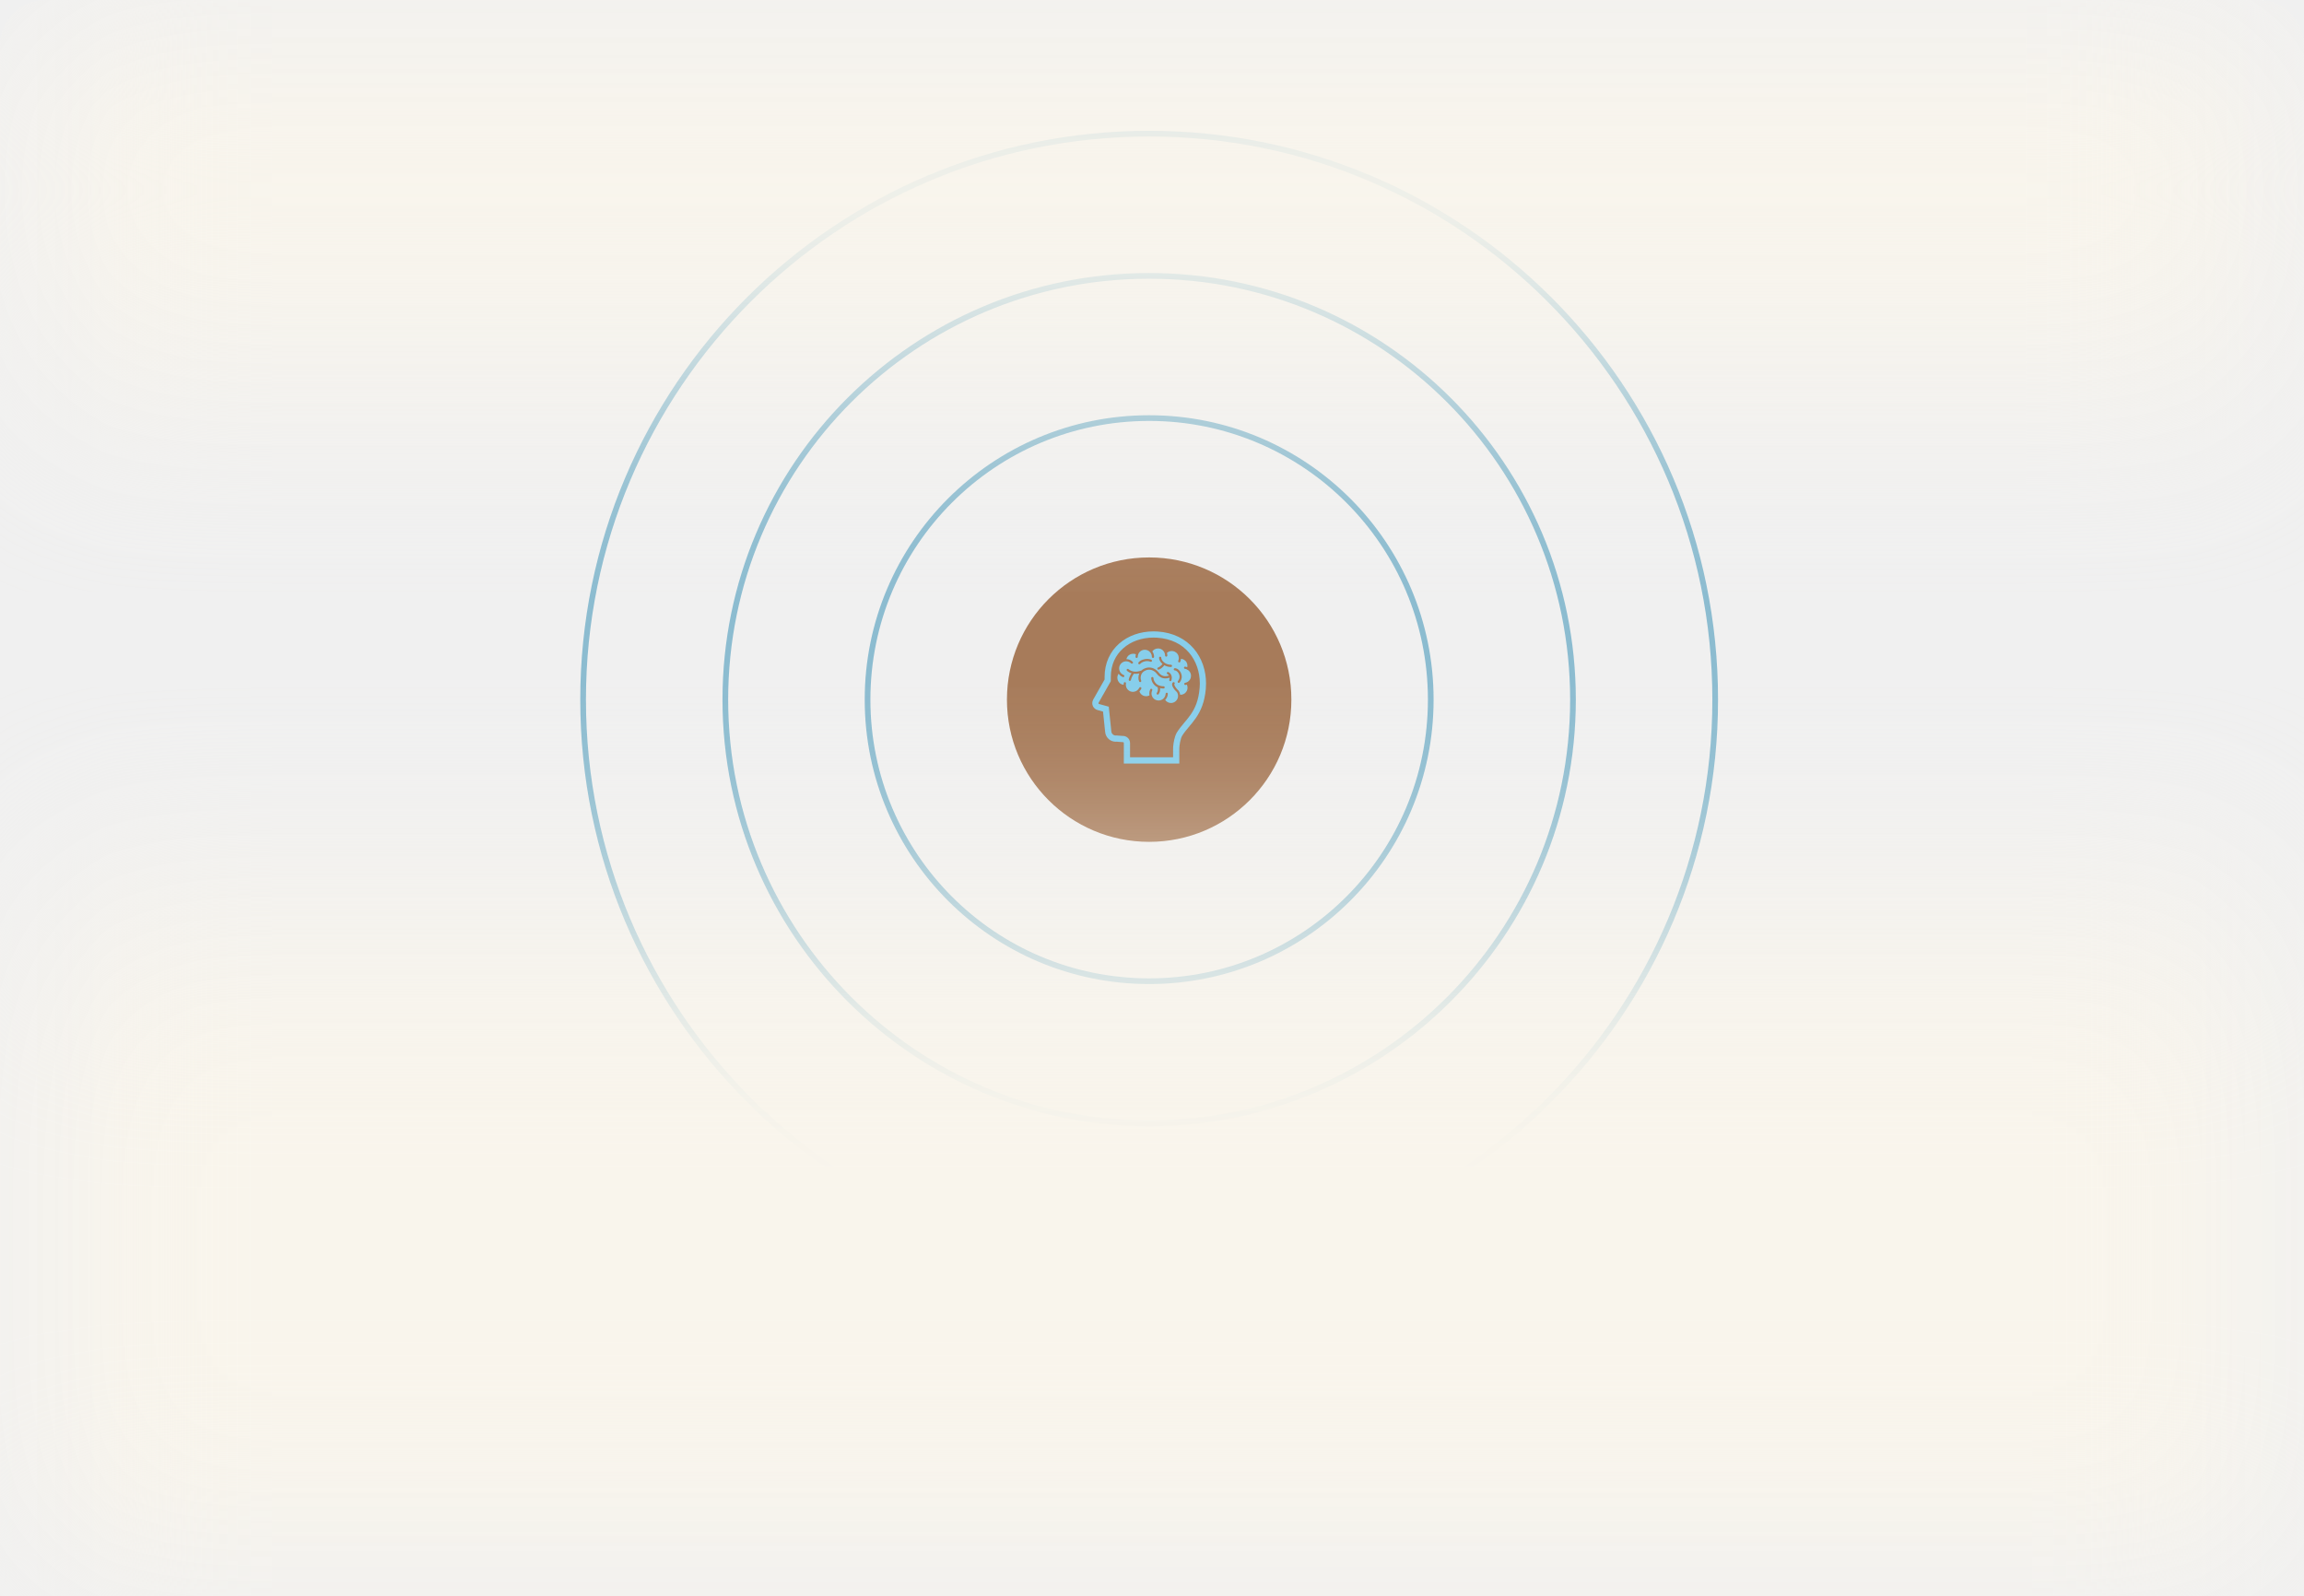
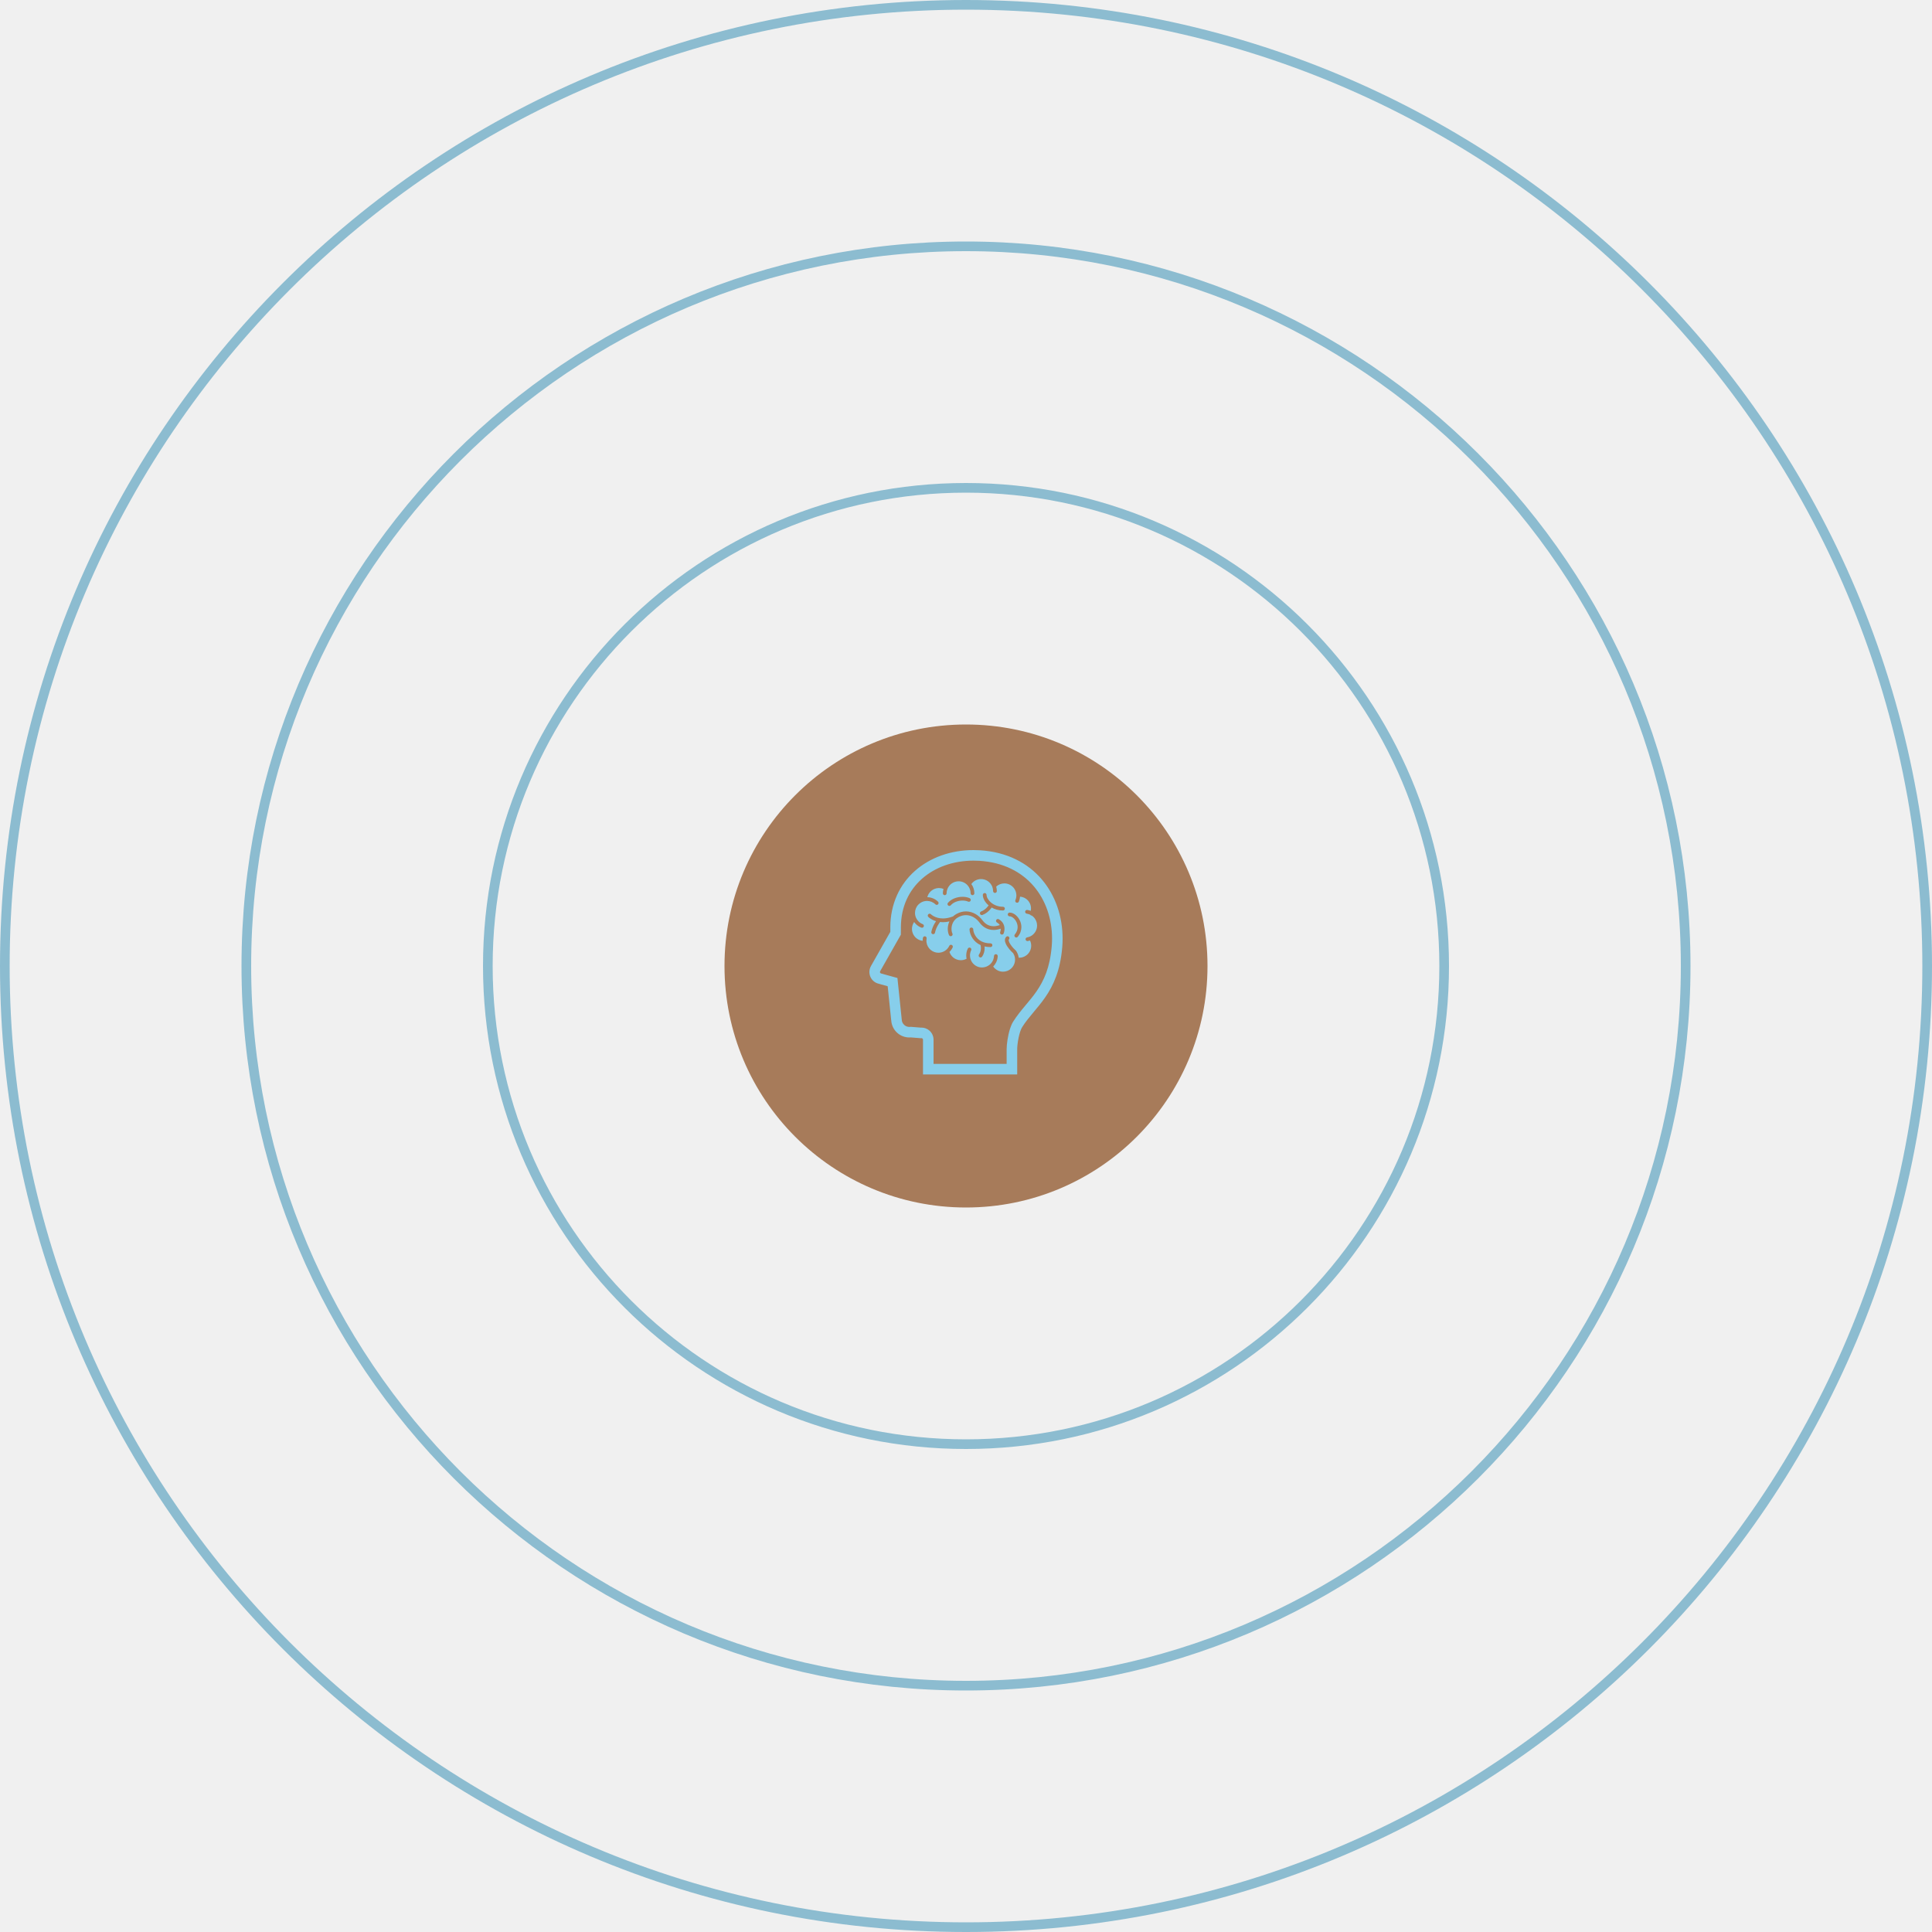
- <svg xmlns="http://www.w3.org/2000/svg" viewBox="0 0 405 280.5" fill="none" id="b1be3cf6" x="0" y="0">
-   <g id="HOMEPAGE" data-node-id="146:153" clip-path="url(#clip0_146_153)">
-     <g id="OUR APPROACH " data-node-id="191:289">
-       <g id="Frame 2147224307" data-node-id="191:292">
-         <g id="Frame 2147224302" data-node-id="191:293">
-           <g clip-path="url(#clip6_146_153)">
-             <g id="Frame 2147224305" data-node-id="191:294">
-               <circle id="Ellipse 2829" data-node-id="191:295" cx="202" cy="123" r="74.5" stroke="#73AFC8" stroke-opacity="0.8" />
-               <circle id="Ellipse 2830" data-node-id="191:296" cx="202" cy="123" r="49.5" stroke="#73AFC8" stroke-opacity="0.8" />
-               <circle id="Ellipse 2831" data-node-id="191:297" cx="202" cy="123" r="99.5" stroke="#73AFC8" stroke-opacity="0.8" />
-               <g id="Frame 2147224304" data-node-id="191:298">
-                 <circle id="Ellipse 2833" data-node-id="191:299" cx="202" cy="123" r="25" fill="#A77B5A" />
-                 <g id="Group_14" data-node-id="191:300">
-                   <path id="Vector_22" data-node-id="191:301" d="M209.002,117.94c-0.058,-0.06 -0.123,-0.11 -0.195,-0.16l-0.073,-0.01c-0.039,-0.02 -0.069,-0.05 -0.089,-0.08c-0.115,-0.06 -0.234,-0.09 -0.356,-0.11c-0.106,-0.01 -0.18,-0.11 -0.164,-0.22c0.014,-0.1 0.112,-0.18 0.218,-0.16c0.12,0.02 0.241,0.05 0.357,0.09c0.019,-0.08 0.029,-0.17 0.029,-0.26c0,-0.19 -0.045,-0.38 -0.14,-0.56c-0.109,-0.21 -0.268,-0.37 -0.455,-0.48c-0.164,-0.1 -0.349,-0.15 -0.539,-0.17c-0.013,0.18 -0.055,0.35 -0.126,0.52c-0.043,0.09 -0.157,0.14 -0.255,0.1c-0.098,-0.05 -0.144,-0.16 -0.101,-0.26c0.069,-0.16 0.101,-0.32 0.102,-0.49l-0.003,-0.07c-0.013,-0.23 -0.088,-0.45 -0.217,-0.63c-0.128,-0.19 -0.308,-0.34 -0.532,-0.44c-0.161,-0.07 -0.327,-0.1 -0.491,-0.1c-0.314,0 -0.618,0.12 -0.848,0.33c0.043,0.15 0.068,0.3 0.068,0.46c0,0.11 -0.088,0.2 -0.195,0.2c-0.106,0 -0.193,-0.09 -0.193,-0.2c0,-0.15 -0.029,-0.3 -0.082,-0.44h0.001c-0.09,-0.23 -0.248,-0.43 -0.45,-0.58c-0.202,-0.14 -0.446,-0.22 -0.712,-0.22c-0.231,0 -0.446,0.06 -0.631,0.17c-0.148,0.09 -0.275,0.21 -0.375,0.35c0.195,0.26 0.311,0.6 0.311,0.95c0,0.11 -0.087,0.2 -0.194,0.2c-0.107,0 -0.194,-0.09 -0.194,-0.2c0,-0.31 -0.115,-0.6 -0.308,-0.81c-0.228,-0.27 -0.561,-0.43 -0.934,-0.43c-0.26,0 -0.498,0.08 -0.698,0.21c-0.199,0.14 -0.357,0.33 -0.45,0.56c-0.061,0.14 -0.095,0.3 -0.095,0.47c0,0.11 -0.087,0.2 -0.194,0.2c-0.107,0 -0.193,-0.09 -0.193,-0.2c0,-0.15 0.023,-0.3 0.064,-0.45c-0.146,-0.06 -0.304,-0.09 -0.466,-0.09c-0.092,0 -0.184,0.01 -0.278,0.03c-0.276,0.06 -0.507,0.21 -0.676,0.41c-0.122,0.15 -0.208,0.32 -0.254,0.51c0.4,0 0.8,0.16 1.109,0.46c0.076,0.08 0.077,0.2 0.003,0.27c-0.075,0.08 -0.198,0.08 -0.274,0.01c-0.243,-0.24 -0.555,-0.36 -0.87,-0.36c-0.056,0 -0.112,0.01 -0.168,0.01h-0.001v0c-0.264,0.04 -0.518,0.16 -0.719,0.37c-0.237,0.24 -0.354,0.55 -0.355,0.87c0,0.17 0.039,0.36 0.118,0.52c0.06,0.13 0.146,0.26 0.256,0.36v0c0.124,0.13 0.268,0.22 0.421,0.28c0.1,0.03 0.15,0.15 0.111,0.25c-0.039,0.1 -0.151,0.15 -0.251,0.11c-0.2,-0.08 -0.389,-0.2 -0.553,-0.36c-0.071,-0.07 -0.135,-0.15 -0.191,-0.23c-0.146,0.21 -0.226,0.46 -0.226,0.72c0,0.2 0.048,0.4 0.147,0.58c0.113,0.21 0.275,0.38 0.467,0.49c0.151,0.09 0.32,0.14 0.494,0.16v-0.01c0,-0.1 0.009,-0.2 0.027,-0.3c0.02,-0.1 0.121,-0.17 0.225,-0.15c0.106,0.02 0.175,0.12 0.156,0.22c-0.014,0.08 -0.021,0.15 -0.021,0.23l0.003,0.09l0.01,0.09v0l0.001,0.01c0.089,0.6 0.613,1.06 1.228,1.06l0.089,-0.01h0.001c0.272,-0.02 0.517,-0.12 0.711,-0.29c0.136,-0.11 0.248,-0.25 0.324,-0.42c0.045,-0.09 0.162,-0.13 0.258,-0.09c0.097,0.05 0.138,0.16 0.092,0.26c-0.082,0.17 -0.196,0.33 -0.331,0.46c0.076,0.24 0.219,0.44 0.405,0.59c0.214,0.17 0.483,0.27 0.774,0.27h0.089h0.001c0.184,-0.02 0.354,-0.07 0.505,-0.15c-0.023,-0.11 -0.037,-0.23 -0.037,-0.34c0,-0.24 0.053,-0.48 0.163,-0.71c0.047,-0.1 0.162,-0.14 0.258,-0.09c0.096,0.05 0.137,0.16 0.091,0.26c-0.084,0.17 -0.124,0.36 -0.124,0.54c0,0.13 0.02,0.25 0.057,0.37h0.001c0.099,0.32 0.323,0.59 0.645,0.75c0.175,0.08 0.358,0.12 0.539,0.12c0.287,0 0.567,-0.1 0.79,-0.28h0.001c0.135,-0.11 0.248,-0.25 0.329,-0.42h0.001c0.075,-0.16 0.115,-0.32 0.122,-0.49c0.005,-0.1 0.095,-0.19 0.202,-0.18c0.107,0 0.19,0.09 0.185,0.2c-0.009,0.22 -0.062,0.43 -0.161,0.64v0c-0.08,0.16 -0.184,0.31 -0.307,0.43c0.228,0.33 0.608,0.54 1.018,0.54c0.076,0 0.154,-0.01 0.232,-0.02c0.299,-0.06 0.551,-0.22 0.73,-0.44c0.179,-0.21 0.283,-0.49 0.283,-0.78v-0.03v0c-0.001,-0.07 -0.008,-0.14 -0.021,-0.2c-0.031,-0.17 -0.094,-0.32 -0.18,-0.45c-0.125,-0.11 -0.264,-0.25 -0.396,-0.41c-0.139,-0.18 -0.268,-0.36 -0.355,-0.55c-0.056,-0.13 -0.097,-0.25 -0.098,-0.39c0,-0.06 0.008,-0.12 0.031,-0.18c0.022,-0.06 0.057,-0.11 0.105,-0.16c0.075,-0.08 0.197,-0.08 0.273,0c0.076,0.07 0.076,0.2 0,0.27l-0.014,0.03l-0.008,0.04c-0.001,0.05 0.02,0.13 0.063,0.23c0.044,0.09 0.108,0.2 0.184,0.3c0.15,0.21 0.345,0.42 0.491,0.55l0.02,0.01l0.015,0.03c0.119,0.17 0.207,0.38 0.25,0.6v0l0.013,0.1h0.058c0.246,0 0.493,-0.07 0.71,-0.22c0.173,-0.12 0.305,-0.28 0.393,-0.46c0.09,-0.17 0.136,-0.37 0.136,-0.56c0,-0.18 -0.041,-0.37 -0.123,-0.54c-0.077,0.03 -0.154,0.04 -0.233,0.06c-0.105,0.02 -0.205,-0.05 -0.224,-0.16c-0.018,-0.11 0.053,-0.2 0.159,-0.22c0.342,-0.06 0.656,-0.26 0.85,-0.58c0.124,-0.2 0.181,-0.43 0.181,-0.65c0,-0.32 -0.124,-0.64 -0.357,-0.87zM200.13,116.46c0.185,-0.22 0.431,-0.37 0.695,-0.47c0.264,-0.1 0.548,-0.15 0.821,-0.15c0.265,0 0.519,0.04 0.735,0.14c0.097,0.05 0.139,0.16 0.095,0.26c-0.045,0.1 -0.16,0.14 -0.257,0.09c-0.15,-0.07 -0.354,-0.11 -0.573,-0.11c-0.226,0 -0.466,0.05 -0.682,0.13c-0.216,0.08 -0.405,0.21 -0.539,0.36c-0.068,0.08 -0.191,0.1 -0.273,0.03c-0.081,-0.07 -0.091,-0.2 -0.022,-0.28zM204.537,121.04c-0.225,0 -0.429,-0.02 -0.616,-0.07c0.005,0.06 0.009,0.12 0.009,0.18c0,0.12 -0.014,0.27 -0.053,0.42c-0.04,0.15 -0.107,0.31 -0.213,0.46c-0.061,0.09 -0.182,0.11 -0.27,0.05c-0.088,-0.06 -0.109,-0.18 -0.049,-0.27c0.078,-0.11 0.127,-0.23 0.157,-0.34c0.03,-0.11 0.041,-0.22 0.041,-0.32c0,-0.14 -0.021,-0.25 -0.036,-0.32c-0.094,-0.04 -0.182,-0.09 -0.263,-0.14c-0.324,-0.21 -0.541,-0.49 -0.677,-0.75c-0.092,-0.18 -0.147,-0.35 -0.177,-0.5c-0.017,-0.08 -0.026,-0.16 -0.026,-0.23c0,-0.1 0.087,-0.19 0.194,-0.19c0.107,0 0.194,0.09 0.194,0.19c0,0.06 0.012,0.15 0.042,0.26c0.031,0.11 0.08,0.23 0.15,0.35c0.141,0.25 0.365,0.5 0.712,0.66c0.231,0.1 0.519,0.17 0.881,0.17c0.107,0 0.194,0.09 0.194,0.2c0,0.1 -0.087,0.19 -0.194,0.19zM205.9,119.63c-0.039,0.1 -0.152,0.14 -0.252,0.11c-0.099,-0.04 -0.147,-0.16 -0.107,-0.26v0h0.001l0.005,-0.02l0.02,-0.07c0.015,-0.06 0.03,-0.14 0.03,-0.24l-0.001,-0.01c-0.266,0.09 -0.512,0.13 -0.74,0.13c-0.343,0 -0.64,-0.09 -0.882,-0.24c-0.242,-0.14 -0.431,-0.33 -0.572,-0.52c-0.16,-0.22 -0.369,-0.42 -0.61,-0.55c-0.241,-0.14 -0.51,-0.23 -0.797,-0.23c-0.25,0 -0.517,0.07 -0.796,0.22c-0.264,0.15 -0.434,0.34 -0.544,0.55c-0.109,0.21 -0.155,0.44 -0.155,0.66c0,0.19 0.041,0.37 0.095,0.48c0.045,0.1 0.004,0.21 -0.093,0.26c-0.096,0.04 -0.211,0 -0.257,-0.09c-0.085,-0.18 -0.132,-0.41 -0.132,-0.65c0,-0.25 0.049,-0.52 0.169,-0.77c-0.241,0.05 -0.464,0.07 -0.667,0.07c-0.11,0 -0.214,0 -0.312,-0.02l-0.036,0.08h-0.001h-0.002l-0.011,0.01l-0.041,0.06c-0.035,0.05 -0.084,0.12 -0.137,0.22c-0.106,0.18 -0.226,0.45 -0.285,0.74c-0.021,0.11 -0.123,0.17 -0.228,0.15c-0.105,-0.02 -0.173,-0.12 -0.151,-0.22c0.069,-0.35 0.207,-0.65 0.327,-0.86c0.063,-0.11 0.12,-0.2 0.162,-0.26c-0.158,-0.05 -0.295,-0.1 -0.406,-0.16c-0.255,-0.14 -0.388,-0.27 -0.399,-0.29c-0.074,-0.07 -0.072,-0.19 0.005,-0.27c0.077,-0.07 0.199,-0.07 0.273,0.01h0.002l0.012,0.01l0.055,0.04c0.051,0.04 0.128,0.1 0.233,0.15c0.209,0.12 0.521,0.23 0.939,0.23c0.295,0 0.641,-0.06 1.044,-0.21c0.102,-0.1 0.22,-0.19 0.355,-0.26c0.331,-0.18 0.665,-0.26 0.982,-0.26c0.362,0 0.699,0.1 0.991,0.27c0.291,0.17 0.538,0.4 0.728,0.66c0.116,0.16 0.268,0.31 0.456,0.42c0.189,0.11 0.413,0.18 0.686,0.18c0.188,0 0.399,-0.03 0.638,-0.12c-0.058,-0.09 -0.145,-0.18 -0.288,-0.26c-0.093,-0.06 -0.126,-0.17 -0.074,-0.27c0.053,-0.09 0.171,-0.12 0.264,-0.07c0.229,0.13 0.382,0.3 0.471,0.48c0.09,0.18 0.117,0.36 0.117,0.51c-0.001,0.27 -0.078,0.46 -0.084,0.48zM205.828,117.26c-0.452,0 -0.848,-0.13 -1.168,-0.31c-0.045,0.06 -0.106,0.14 -0.184,0.23c-0.175,0.19 -0.433,0.41 -0.777,0.54c-0.101,0.03 -0.212,-0.02 -0.248,-0.12c-0.036,-0.1 0.017,-0.21 0.117,-0.25c0.255,-0.09 0.467,-0.27 0.615,-0.43c0.068,-0.07 0.121,-0.14 0.159,-0.19c-0.191,-0.17 -0.342,-0.35 -0.445,-0.54c-0.098,-0.18 -0.155,-0.37 -0.156,-0.55c0,-0.11 0.087,-0.19 0.194,-0.19c0.107,0 0.193,0.08 0.193,0.19c0,0.1 0.034,0.23 0.109,0.37c0.075,0.13 0.188,0.28 0.336,0.4c0.295,0.26 0.723,0.46 1.255,0.46c0.107,0 0.193,0.08 0.193,0.19c0,0.11 -0.086,0.2 -0.193,0.2zM207.354,119.98c-0.068,0.08 -0.19,0.1 -0.273,0.03c-0.082,-0.07 -0.094,-0.19 -0.026,-0.28c0.211,-0.25 0.289,-0.51 0.29,-0.76c0.001,-0.22 -0.068,-0.44 -0.177,-0.62c-0.106,-0.19 -0.254,-0.33 -0.396,-0.41c-0.095,-0.06 -0.185,-0.08 -0.256,-0.08c-0.107,0 -0.193,-0.09 -0.193,-0.2c0,-0.1 0.086,-0.19 0.193,-0.19c0.118,0 0.233,0.03 0.343,0.08c0.109,0.04 0.212,0.11 0.308,0.2c0.192,0.16 0.355,0.39 0.457,0.65c0.068,0.18 0.109,0.37 0.109,0.57c0,0.33 -0.113,0.69 -0.379,1.01z" fill="#87CEEB" />
-                   <path id="Vector_23" data-node-id="191:302" d="M198.21,129.69l0.013,0.01v0z" fill="#87CEEB" />
-                   <path id="Vector_24" data-node-id="191:303" d="M209.834,114.02c-1.44,-1.68 -3.607,-2.83 -6.383,-3c-0.226,-0.01 -0.451,-0.02 -0.673,-0.02c-2.335,0 -4.483,0.76 -6.057,2.15c-1.576,1.39 -2.557,3.42 -2.554,5.86c0,0.05 0.001,0.11 0.002,0.16l-0.003,0.29l-2.004,3.54c-0.108,0.19 -0.162,0.41 -0.162,0.62c0,0.18 0.038,0.36 0.114,0.52c0.162,0.36 0.48,0.61 0.857,0.7h-0.001l0.922,0.26l0.364,3.51h0.003c0.026,0.51 0.254,0.99 0.642,1.33c0.344,0.3 0.784,0.46 1.236,0.46c0.046,0 0.091,0 0.137,-0.01l1.044,0.08h0.053h0.016c0.041,0 0.078,0.01 0.107,0.04h0.001c0.034,0.03 0.053,0.07 0.053,0.12v3.6h9.752v-0.55c0,0 0,-1.48 0,-2.07c-0.001,-0.24 0.046,-0.71 0.139,-1.16c0.046,-0.23 0.104,-0.45 0.168,-0.65c0.064,-0.19 0.138,-0.36 0.2,-0.46c0.649,-1.04 1.566,-1.9 2.406,-3.11c0.839,-1.22 1.554,-2.79 1.75,-5.17c0.025,-0.3 0.037,-0.6 0.037,-0.9c0,-2.26 -0.723,-4.46 -2.166,-6.14zM210.874,120.96c-0.19,2.22 -0.81,3.55 -1.561,4.65c-0.75,1.09 -1.677,1.95 -2.432,3.15c-0.132,0.21 -0.228,0.45 -0.311,0.7c-0.123,0.37 -0.211,0.78 -0.271,1.16c-0.06,0.38 -0.091,0.72 -0.092,0.99c0,0.38 0,0.95 0,1.52h-7.567v-2.5c0,-0.36 -0.151,-0.7 -0.416,-0.93c-0.232,-0.21 -0.531,-0.32 -0.837,-0.32c-0.022,0 -0.044,0 -0.066,0l-1.043,-0.08h-0.051l-0.09,0.01c-0.189,0 -0.374,-0.07 -0.519,-0.2c-0.167,-0.14 -0.266,-0.35 -0.273,-0.57v-0.02l-0.443,-4.28l-1.661,-0.46h-0.02c-0.05,-0.01 -0.092,-0.04 -0.114,-0.09l-0.015,-0.07l0.021,-0.08l2.144,-3.78l0.004,-0.59v-0.01c-0.001,-0.05 -0.001,-0.1 -0.001,-0.15c0.003,-2.15 0.836,-3.85 2.184,-5.04c1.349,-1.2 3.233,-1.88 5.334,-1.88c0.2,0 0.402,0.01 0.605,0.02l0.034,-0.54l-0.033,0.54c2.515,0.16 4.366,1.16 5.621,2.62c1.253,1.46 1.903,3.4 1.903,5.43c0,0.27 -0.011,0.54 -0.034,0.8z" fill="#87CEEB" />
-                 </g>
-               </g>
-             </g>
-             <g id="Rectangle 34624272" data-node-id="191:304" filter="url(#filter2_f_146_153)">
-               <path d="M0,161h405v119h-405z" fill="#F9F5EC" />
-             </g>
-             <g id="Rectangle 34624273" data-node-id="191:309" filter="url(#filter3_f_146_153)">
-               <path d="M-1,-23h405v87h-405z" fill="#F9F5EC" />
-             </g>
-           </g>
-         </g>
-       </g>
-     </g>
-   </g>
-   <defs>
-     <filter id="filter2_f_146_153" x="-40" y="121" width="485" height="199" filterUnits="userSpaceOnUse" color-interpolation-filters="sRGB">
-       <feFlood flood-opacity="0" result="BackgroundImageFix" />
-       <feBlend mode="normal" in="SourceGraphic" in2="BackgroundImageFix" result="shape" />
-       <feGaussianBlur stdDeviation="20" result="effect1_foregroundBlur_146_153" />
-     </filter>
-     <filter id="filter3_f_146_153" x="-41" y="-63" width="485" height="167" filterUnits="userSpaceOnUse" color-interpolation-filters="sRGB">
-       <feFlood flood-opacity="0" result="BackgroundImageFix" />
-       <feBlend mode="normal" in="SourceGraphic" in2="BackgroundImageFix" result="shape" />
-       <feGaussianBlur stdDeviation="20" result="effect1_foregroundBlur_146_153" />
-     </filter>
-     <clipPath id="clip0_146_153">
-       <rect width="1440" height="6082" fill="white" x="-80" y="-2323" />
-     </clipPath>
-     <clipPath id="clip6_146_153">
-       <rect x="0" y="0" width="405" height="380" rx="8" fill="white" />
-     </clipPath>
-   </defs>
+ <svg xmlns="http://www.w3.org/2000/svg" width="200" height="200" viewBox="0 0 200 200" fill="none">
+   <circle cx="100" cy="100" r="74.5" stroke="#73AFC8" stroke-opacity="0.8" />
+   <circle cx="100" cy="100" r="49.5" stroke="#73AFC8" stroke-opacity="0.8" />
+   <circle cx="100" cy="100" r="99.5" stroke="#73AFC8" stroke-opacity="0.8" />
+   <circle cx="100" cy="100" r="25" fill="#A77B5A" />
+   <path d="M107.002 94.94C106.944 94.882 106.879 94.828 106.807 94.78L106.734 94.765C106.695 94.748 106.665 94.721 106.645 94.688C106.53 94.634 106.411 94.599 106.289 94.582C106.183 94.567 106.109 94.469 106.125 94.363C106.139 94.257 106.237 94.183 106.343 94.198C106.463 94.216 106.584 94.246 106.7 94.292C106.719 94.207 106.729 94.121 106.729 94.034C106.729 93.843 106.684 93.651 106.589 93.47C106.48 93.263 106.321 93.101 106.134 92.991C105.97 92.894 105.785 92.837 105.595 92.823C105.582 92.996 105.54 93.169 105.469 93.336C105.426 93.434 105.312 93.479 105.214 93.437C105.116 93.395 105.07 93.281 105.113 93.183C105.182 93.022 105.214 92.856 105.215 92.692L105.212 92.622C105.199 92.394 105.124 92.174 104.995 91.987C104.867 91.8 104.687 91.647 104.463 91.55C104.302 91.481 104.136 91.449 103.972 91.449C103.658 91.449 103.354 91.57 103.124 91.783C103.167 91.929 103.192 92.083 103.192 92.243C103.192 92.35 103.104 92.437 102.997 92.437C102.891 92.437 102.804 92.35 102.804 92.243C102.804 92.086 102.775 91.938 102.722 91.799H102.723C102.633 91.567 102.475 91.366 102.273 91.224C102.071 91.083 101.827 91 101.561 91C101.33 91 101.115 91.063 100.93 91.172C100.782 91.259 100.655 91.377 100.555 91.516C100.75 91.784 100.866 92.116 100.866 92.474C100.866 92.581 100.779 92.667 100.672 92.667C100.565 92.667 100.478 92.581 100.478 92.474C100.478 92.16 100.363 91.874 100.17 91.655C99.942 91.394 99.609 91.231 99.236 91.231C98.976 91.231 98.738 91.31 98.538 91.445C98.34 91.58 98.181 91.771 98.088 91.996C98.027 92.143 97.993 92.305 97.993 92.474C97.993 92.581 97.906 92.667 97.799 92.667C97.692 92.667 97.606 92.581 97.606 92.474C97.606 92.317 97.629 92.165 97.67 92.021C97.524 91.962 97.366 91.929 97.204 91.929C97.112 91.929 97.019 91.94 96.926 91.961C96.65 92.025 96.419 92.173 96.25 92.374C96.128 92.519 96.042 92.692 95.996 92.877C96.397 92.884 96.796 93.039 97.105 93.341C97.181 93.416 97.182 93.539 97.108 93.615C97.033 93.692 96.91 93.692 96.834 93.618C96.591 93.382 96.279 93.263 95.964 93.263C95.908 93.263 95.852 93.267 95.796 93.274H95.795H95.795C95.531 93.31 95.277 93.43 95.076 93.636C94.839 93.878 94.722 94.19 94.721 94.505C94.721 94.685 94.76 94.866 94.839 95.032C94.899 95.163 94.985 95.286 95.095 95.393V95.393C95.219 95.516 95.363 95.606 95.516 95.665C95.616 95.704 95.666 95.816 95.627 95.915C95.588 96.016 95.476 96.066 95.376 96.026C95.176 95.949 94.987 95.83 94.823 95.67C94.752 95.599 94.688 95.524 94.632 95.445C94.486 95.654 94.406 95.905 94.406 96.16C94.406 96.358 94.454 96.557 94.553 96.745C94.666 96.954 94.828 97.118 95.02 97.23C95.171 97.318 95.34 97.374 95.514 97.394L95.514 97.382C95.514 97.279 95.523 97.179 95.541 97.082C95.561 96.977 95.662 96.908 95.766 96.927C95.872 96.946 95.941 97.047 95.922 97.153C95.908 97.227 95.901 97.304 95.901 97.382L95.904 97.472L95.914 97.563V97.564L95.915 97.565C96.004 98.173 96.528 98.627 97.143 98.627L97.232 98.623H97.233C97.505 98.604 97.75 98.499 97.944 98.335C98.08 98.22 98.192 98.076 98.268 97.913C98.313 97.816 98.43 97.775 98.526 97.821C98.623 97.867 98.664 97.982 98.618 98.079C98.535 98.253 98.422 98.411 98.287 98.545C98.363 98.779 98.506 98.98 98.692 99.129C98.906 99.3 99.175 99.401 99.466 99.401L99.555 99.397H99.556C99.74 99.384 99.91 99.331 100.061 99.249C100.038 99.138 100.024 99.024 100.024 98.909C100.024 98.671 100.077 98.429 100.187 98.201C100.234 98.105 100.349 98.065 100.445 98.111C100.541 98.157 100.582 98.273 100.536 98.369C100.452 98.544 100.412 98.728 100.412 98.909C100.412 99.035 100.432 99.161 100.469 99.281H100.47C100.569 99.597 100.793 99.874 101.115 100.029C101.29 100.113 101.473 100.152 101.654 100.152C101.941 100.152 102.221 100.052 102.444 99.87L102.445 99.87C102.58 99.759 102.693 99.618 102.774 99.45L102.775 99.449C102.85 99.292 102.89 99.127 102.897 98.963C102.902 98.856 102.992 98.773 103.099 98.778C103.206 98.783 103.289 98.873 103.284 98.98C103.275 99.195 103.222 99.413 103.123 99.618V99.618C103.043 99.784 102.939 99.93 102.816 100.055C103.044 100.382 103.424 100.589 103.834 100.589C103.91 100.589 103.988 100.582 104.066 100.567C104.365 100.51 104.617 100.352 104.796 100.135C104.975 99.916 105.079 99.639 105.079 99.347L105.079 99.321V99.32C105.078 99.254 105.071 99.185 105.058 99.115C105.027 98.951 104.964 98.801 104.878 98.669C104.753 98.559 104.614 98.415 104.482 98.255C104.343 98.085 104.214 97.898 104.127 97.71C104.071 97.584 104.03 97.457 104.029 97.322C104.029 97.263 104.037 97.201 104.06 97.142C104.082 97.082 104.117 97.025 104.165 96.979C104.24 96.903 104.362 96.903 104.438 96.979C104.514 97.055 104.514 97.178 104.438 97.253L104.424 97.276L104.416 97.323C104.415 97.371 104.436 97.454 104.479 97.549C104.523 97.643 104.587 97.749 104.663 97.854C104.813 98.065 105.008 98.271 105.154 98.397L105.174 98.414L105.189 98.436C105.308 98.614 105.396 98.82 105.439 99.044V99.044L105.452 99.14L105.51 99.143C105.756 99.142 106.003 99.07 106.22 98.917C106.393 98.796 106.525 98.64 106.613 98.464C106.703 98.289 106.749 98.094 106.749 97.899C106.749 97.716 106.708 97.532 106.626 97.361C106.549 97.385 106.472 97.405 106.393 97.418C106.288 97.437 106.188 97.366 106.169 97.261C106.151 97.155 106.222 97.055 106.328 97.037C106.67 96.978 106.984 96.778 107.178 96.457C107.302 96.256 107.359 96.034 107.359 95.814C107.359 95.491 107.235 95.175 107.002 94.941L107.002 94.94ZM98.13 93.463C98.315 93.245 98.561 93.089 98.825 92.987C99.09 92.886 99.373 92.837 99.646 92.837C99.911 92.837 100.165 92.882 100.381 92.983C100.478 93.026 100.52 93.142 100.476 93.239C100.431 93.336 100.316 93.379 100.219 93.334C100.069 93.264 99.865 93.224 99.646 93.224C99.42 93.224 99.18 93.265 98.964 93.349C98.748 93.432 98.559 93.556 98.425 93.713C98.357 93.795 98.234 93.805 98.153 93.736C98.071 93.667 98.061 93.545 98.13 93.463ZM102.537 98.041C102.312 98.041 102.108 98.016 101.921 97.973C101.926 98.026 101.93 98.085 101.93 98.148C101.93 98.275 101.916 98.419 101.877 98.57C101.837 98.722 101.77 98.88 101.664 99.033C101.603 99.121 101.482 99.143 101.394 99.082C101.306 99.021 101.285 98.901 101.345 98.812C101.423 98.7 101.472 98.585 101.502 98.471C101.532 98.358 101.543 98.247 101.543 98.148C101.543 98.011 101.522 97.899 101.507 97.834C101.413 97.791 101.325 97.743 101.244 97.69C100.92 97.48 100.703 97.203 100.567 96.939C100.475 96.763 100.42 96.592 100.39 96.444C100.373 96.359 100.364 96.282 100.364 96.213C100.364 96.105 100.451 96.019 100.558 96.019C100.665 96.019 100.752 96.105 100.752 96.213C100.752 96.269 100.764 96.363 100.794 96.47C100.825 96.578 100.874 96.7 100.944 96.822C101.085 97.069 101.309 97.316 101.656 97.477C101.887 97.584 102.175 97.653 102.537 97.653C102.644 97.653 102.731 97.74 102.731 97.847C102.731 97.954 102.644 98.041 102.537 98.041ZM103.9 96.627C103.861 96.726 103.748 96.775 103.648 96.735C103.549 96.695 103.501 96.583 103.541 96.484V96.484L103.542 96.481L103.547 96.464L103.567 96.394C103.582 96.333 103.597 96.246 103.597 96.152L103.596 96.138C103.33 96.228 103.084 96.269 102.856 96.269C102.513 96.27 102.216 96.175 101.974 96.032C101.732 95.889 101.543 95.7 101.402 95.508C101.242 95.29 101.033 95.094 100.792 94.956C100.551 94.817 100.282 94.735 99.995 94.734C99.745 94.735 99.478 94.797 99.199 94.95C98.935 95.095 98.765 95.288 98.655 95.5C98.546 95.713 98.5 95.945 98.5 96.156C98.5 96.351 98.541 96.528 98.594 96.64C98.64 96.737 98.599 96.852 98.502 96.898C98.406 96.944 98.29 96.902 98.245 96.806C98.16 96.627 98.113 96.403 98.113 96.156C98.113 95.91 98.162 95.642 98.282 95.386C98.041 95.44 97.818 95.465 97.615 95.465C97.505 95.465 97.401 95.457 97.303 95.445L97.267 95.517L97.266 95.518L97.263 95.521L97.253 95.534L97.212 95.59C97.177 95.641 97.128 95.714 97.075 95.808C96.969 95.994 96.849 96.257 96.79 96.551C96.769 96.656 96.667 96.725 96.562 96.703C96.457 96.683 96.389 96.581 96.411 96.475C96.481 96.126 96.618 95.828 96.738 95.617C96.8 95.507 96.858 95.421 96.9 95.361C96.742 95.314 96.605 95.256 96.494 95.197C96.239 95.062 96.106 94.926 96.095 94.915C96.021 94.838 96.023 94.715 96.1 94.641C96.177 94.567 96.299 94.569 96.373 94.645L96.375 94.647L96.387 94.658L96.442 94.705C96.493 94.745 96.57 94.799 96.675 94.855C96.884 94.965 97.196 95.077 97.615 95.078C97.909 95.078 98.255 95.021 98.658 94.866C98.76 94.771 98.878 94.685 99.013 94.611C99.344 94.429 99.678 94.347 99.995 94.347C100.357 94.347 100.694 94.453 100.986 94.62C101.277 94.789 101.524 95.02 101.714 95.279C101.83 95.436 101.982 95.588 102.17 95.698C102.359 95.809 102.583 95.882 102.856 95.882C103.044 95.882 103.255 95.847 103.494 95.763C103.436 95.67 103.349 95.579 103.206 95.498C103.113 95.445 103.08 95.326 103.132 95.234C103.185 95.14 103.303 95.108 103.396 95.16C103.625 95.289 103.778 95.46 103.867 95.639C103.957 95.817 103.984 95.998 103.984 96.151C103.983 96.42 103.906 96.614 103.9 96.627ZM103.828 94.255C103.376 94.255 102.98 94.133 102.66 93.949C102.615 94.011 102.554 94.09 102.476 94.175C102.301 94.368 102.043 94.593 101.699 94.717C101.598 94.753 101.487 94.701 101.451 94.6C101.415 94.499 101.468 94.388 101.568 94.353C101.823 94.262 102.035 94.084 102.183 93.923C102.251 93.849 102.304 93.779 102.342 93.726C102.151 93.565 102 93.381 101.897 93.192C101.799 93.01 101.742 92.823 101.741 92.641C101.741 92.535 101.828 92.448 101.935 92.448C102.042 92.448 102.128 92.535 102.128 92.641C102.128 92.739 102.162 92.87 102.237 93.007C102.312 93.144 102.425 93.287 102.573 93.415C102.868 93.671 103.296 93.868 103.828 93.868C103.935 93.868 104.021 93.955 104.021 94.062C104.021 94.168 103.935 94.255 103.828 94.255ZM105.354 96.982C105.286 97.063 105.164 97.075 105.081 97.007C104.999 96.939 104.987 96.817 105.055 96.734C105.266 96.478 105.344 96.22 105.345 95.973C105.346 95.748 105.277 95.53 105.168 95.347C105.062 95.164 104.914 95.018 104.772 94.936C104.677 94.882 104.587 94.857 104.516 94.857C104.409 94.857 104.323 94.771 104.323 94.664C104.323 94.557 104.409 94.47 104.516 94.47C104.634 94.47 104.749 94.499 104.859 94.547C104.968 94.595 105.071 94.663 105.167 94.746C105.359 94.911 105.522 95.137 105.624 95.401C105.692 95.577 105.733 95.771 105.733 95.973C105.733 96.305 105.62 96.66 105.354 96.982Z" fill="#87CEEB" />
+   <path d="M96.21 106.688L96.224 106.699C96.223 106.699 96.223 106.699 96.223 106.699L96.21 106.688Z" fill="#87CEEB" />
+   <path d="M107.834 91.02C106.394 89.336 104.227 88.189 101.451 88.021C101.225 88.007 101 88 100.778 88C98.443 88 96.295 88.758 94.721 90.15C93.145 91.538 92.164 93.571 92.167 96.005C92.167 96.06 92.168 96.115 92.169 96.171L92.166 96.465L90.162 100.004C90.054 100.195 90 100.408 90 100.621C90 100.799 90.038 100.977 90.114 101.144C90.276 101.497 90.594 101.751 90.971 101.838L90.97 101.841L91.892 102.095L92.256 105.607L92.259 105.607C92.285 106.119 92.513 106.599 92.901 106.936C93.245 107.236 93.685 107.399 94.137 107.399C94.183 107.399 94.228 107.395 94.274 107.392L95.318 107.475L95.371 107.469L95.387 107.468C95.427 107.468 95.465 107.483 95.494 107.509L95.495 107.51C95.528 107.54 95.548 107.584 95.548 107.629V111.227H105.3V110.681C105.3 110.681 105.3 109.201 105.3 108.611C105.299 108.373 105.346 107.903 105.439 107.45C105.485 107.223 105.543 106.997 105.607 106.801C105.671 106.605 105.745 106.439 105.807 106.342C106.456 105.296 107.373 104.438 108.213 103.225C109.052 102.014 109.767 100.441 109.963 98.056C109.988 97.757 110 97.458 110 97.16C110 94.899 109.277 92.703 107.834 91.02ZM108.874 97.965C108.684 100.182 108.064 101.509 107.313 102.606C106.563 103.702 105.636 104.563 104.881 105.762C104.749 105.974 104.653 106.209 104.57 106.459C104.447 106.832 104.359 107.24 104.299 107.619C104.239 108 104.208 108.345 104.207 108.611C104.207 108.99 104.207 109.563 104.207 110.134H96.641V107.629C96.641 107.273 96.489 106.934 96.224 106.696C95.992 106.488 95.694 106.376 95.387 106.376C95.365 106.376 95.343 106.378 95.321 106.38L94.278 106.296L94.227 106.302L94.137 106.307C93.948 106.307 93.763 106.238 93.618 106.113C93.451 105.967 93.352 105.758 93.346 105.536L93.345 105.515L92.902 101.241L91.241 100.783L91.222 100.779C91.171 100.769 91.129 100.736 91.107 100.689L91.092 100.621L91.113 100.542L93.257 96.757L93.261 96.165V96.157C93.26 96.106 93.26 96.056 93.26 96.005C93.263 93.862 94.097 92.165 95.444 90.968C96.793 89.775 98.677 89.093 100.778 89.093C100.978 89.093 101.18 89.099 101.383 89.111L101.417 88.566L101.384 89.111C103.899 89.27 105.75 90.273 107.005 91.731C108.258 93.191 108.908 95.129 108.908 97.16C108.908 97.427 108.897 97.696 108.874 97.965Z" fill="#87CEEB" />
</svg>
